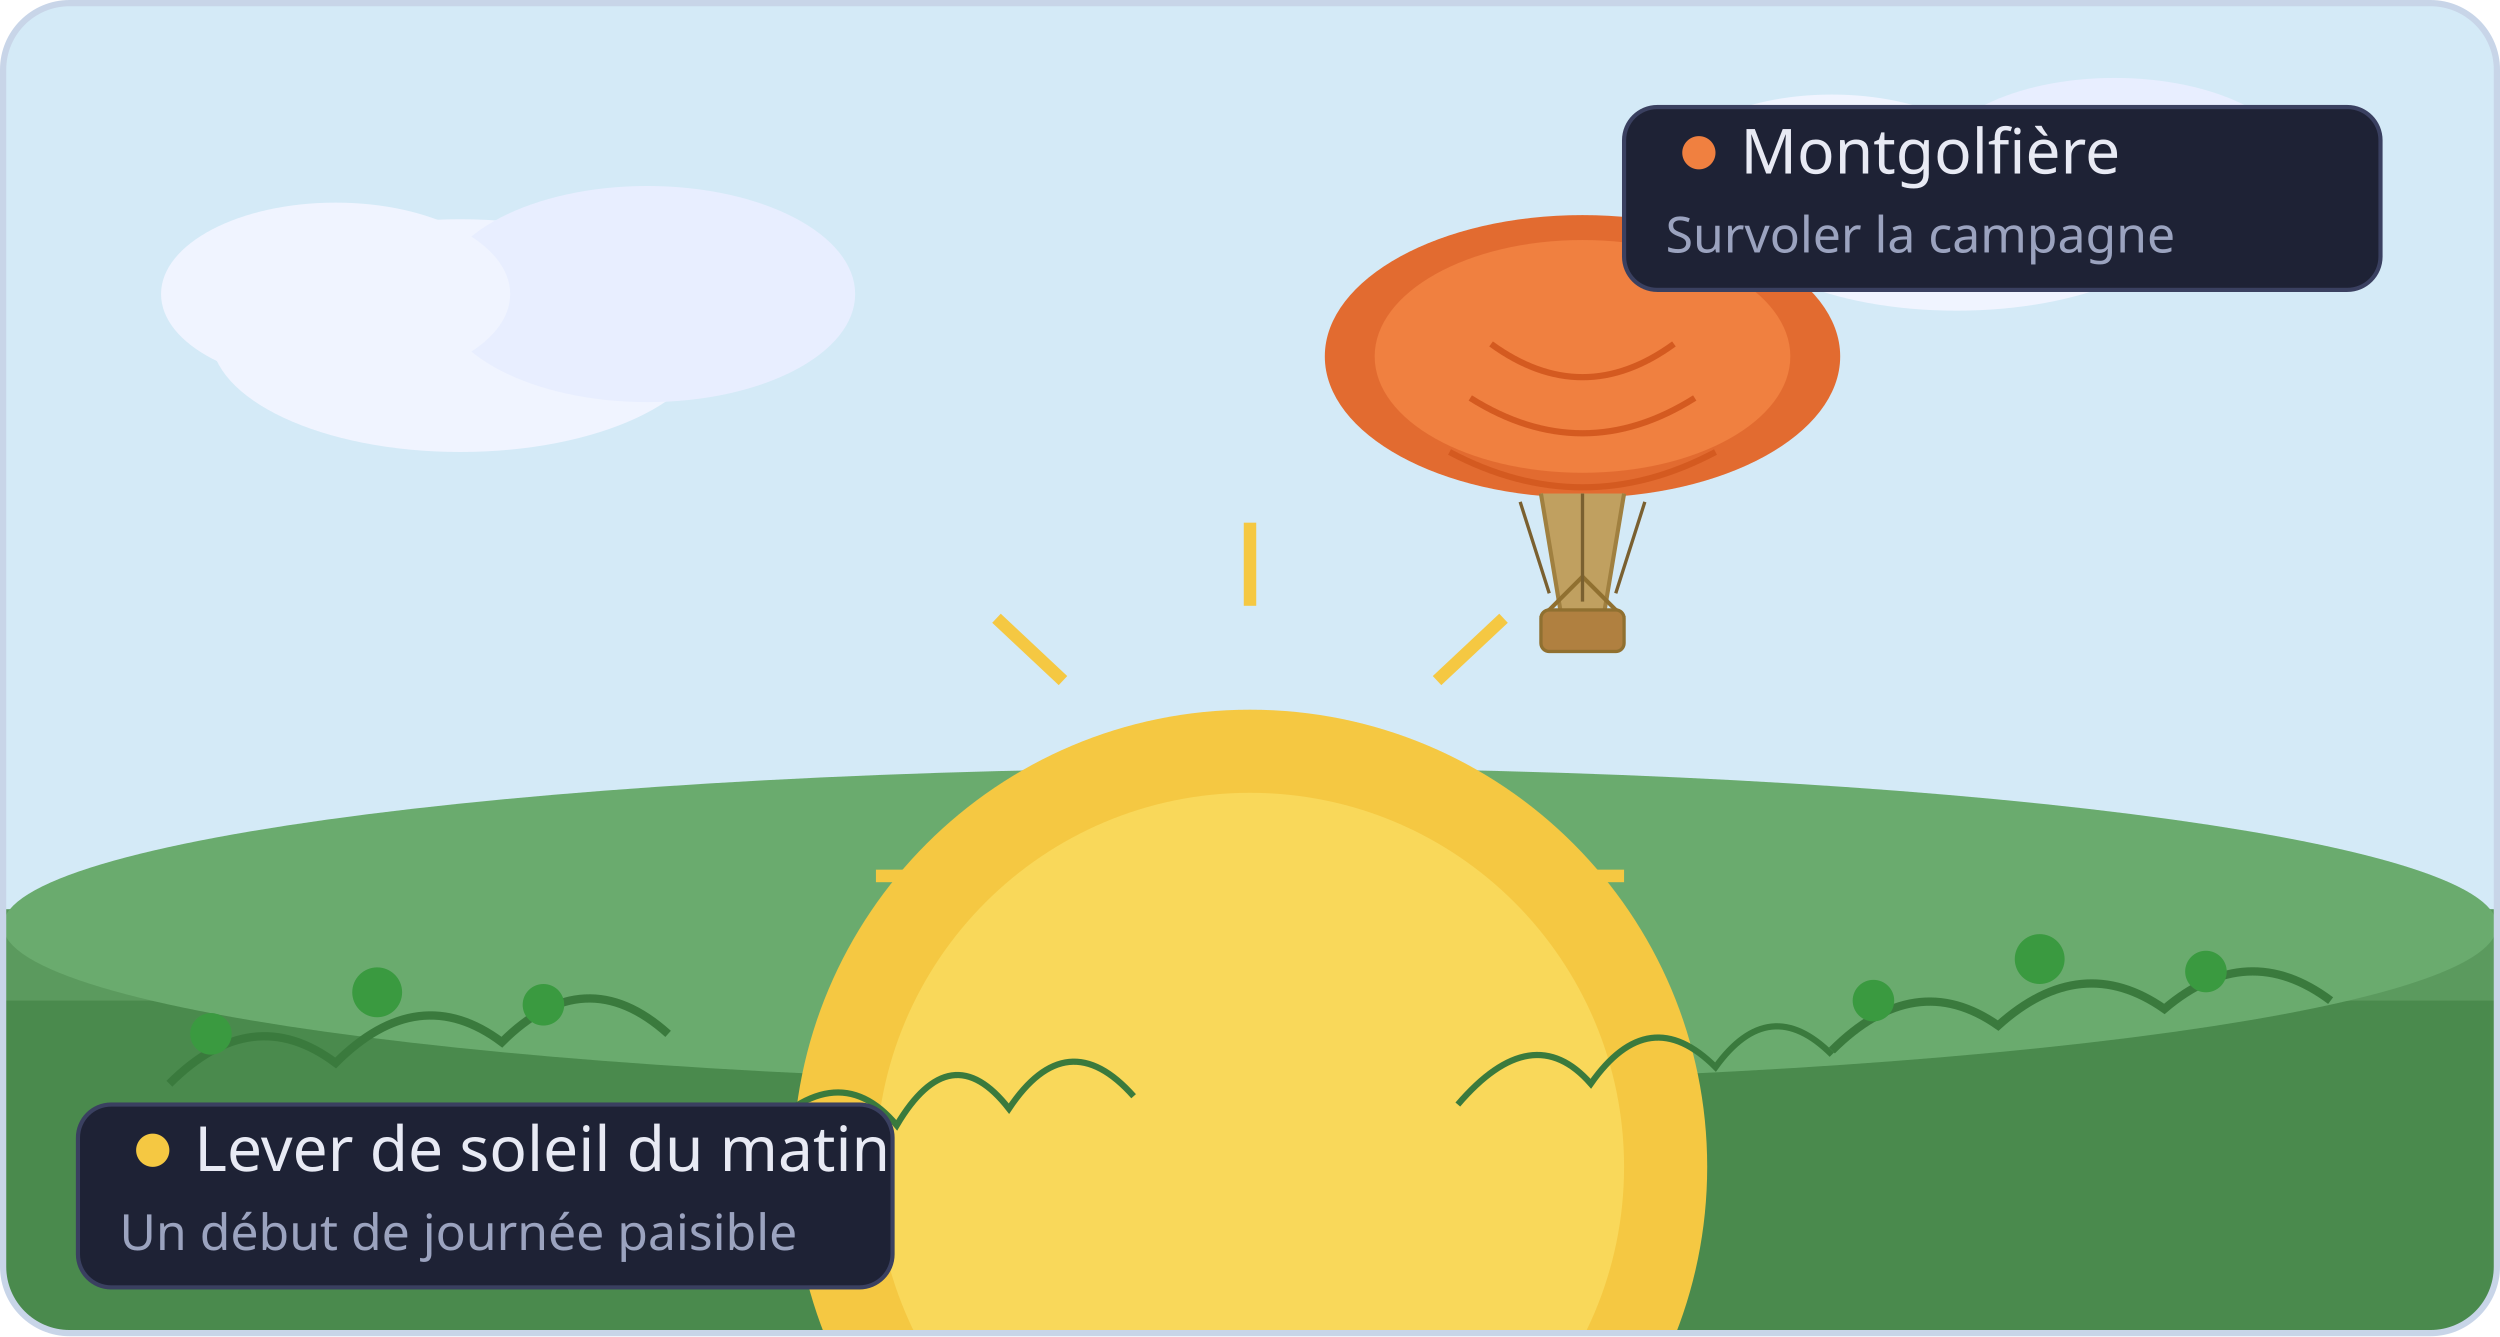
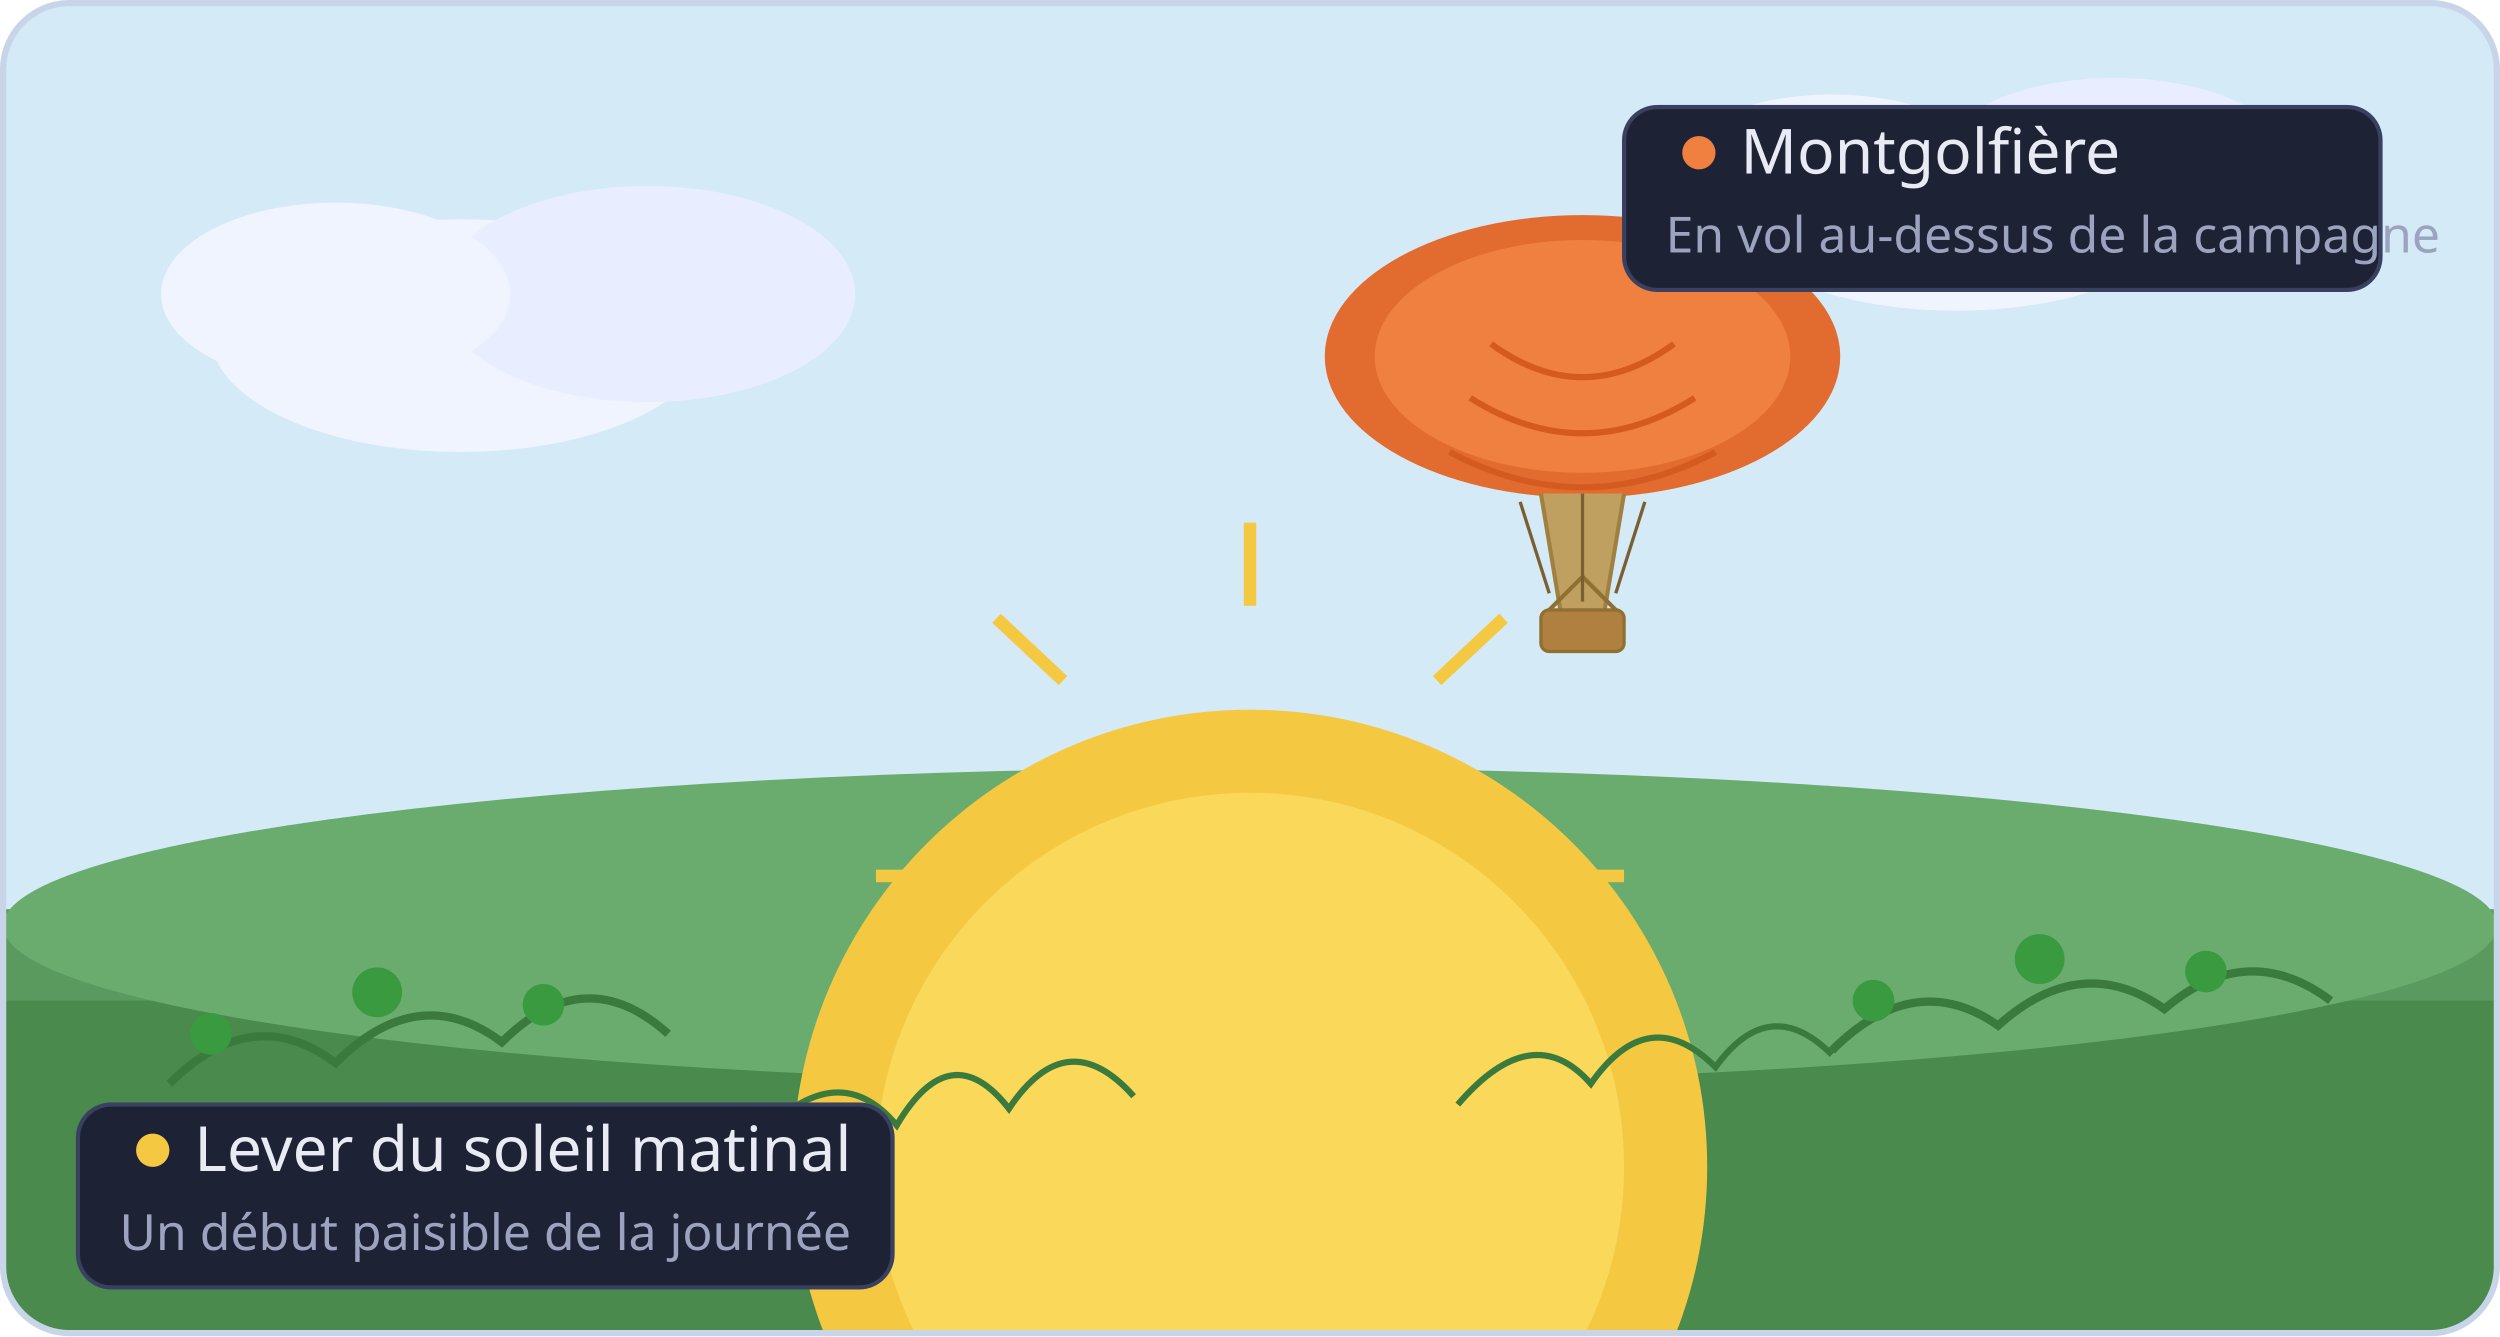
<svg xmlns="http://www.w3.org/2000/svg" width="601.5" viewBox="0 0 601.5 321.5" role="img" version="1.1" id="svg33" height="321.5">
  <defs id="defs1">
    <clipPath id="sky-clip">
      <rect x="40" y="30" width="600" height="320" rx="16" id="rect1" />
    </clipPath>
  </defs>
  <g clip-path="url(#sky-clip)" style="color:#ffffff;font-weight:400;font-size:16px;font-family:'Anthropic Sans', '-apple-system', BlinkMacSystemFont, 'Segoe UI', sans-serif;dominant-baseline:auto;text-anchor:start;opacity:1;fill:#000000;stroke:none;stroke-width:1px;stroke-linecap:butt;stroke-linejoin:miter" id="g29" transform="translate(-39.25,-29.25)">
    <rect x="40" y="30" width="600" height="320" fill="#d4eaf7" style="color:#ffffff;font-weight:400;font-size:16px;font-family:'Anthropic Sans', '-apple-system', BlinkMacSystemFont, 'Segoe UI', sans-serif;dominant-baseline:auto;text-anchor:start;opacity:1;fill:#d4eaf7;stroke:none;stroke-width:1px;stroke-linecap:butt;stroke-linejoin:miter" id="rect2" />
    <rect x="40" y="248" width="600" height="102" fill="#5b9a5e" style="color:#ffffff;font-weight:400;font-size:16px;font-family:'Anthropic Sans', '-apple-system', BlinkMacSystemFont, 'Segoe UI', sans-serif;dominant-baseline:auto;text-anchor:start;opacity:1;fill:#5b9a5e;stroke:none;stroke-width:1px;stroke-linecap:butt;stroke-linejoin:miter" id="rect3" />
    <rect x="40" y="270" width="600" height="80" fill="#4a8a4d" style="color:#ffffff;font-weight:400;font-size:16px;font-family:'Anthropic Sans', '-apple-system', BlinkMacSystemFont, 'Segoe UI', sans-serif;dominant-baseline:auto;text-anchor:start;opacity:1;fill:#4a8a4d;stroke:none;stroke-width:1px;stroke-linecap:butt;stroke-linejoin:miter" id="rect4" />
    <ellipse cx="340" cy="252" rx="300" ry="38" fill="#6aab6e" style="color:#ffffff;font-weight:400;font-size:16px;font-family:'Anthropic Sans', '-apple-system', BlinkMacSystemFont, 'Segoe UI', sans-serif;dominant-baseline:auto;text-anchor:start;opacity:1;fill:#6aab6e;stroke:none;stroke-width:1px;stroke-linecap:butt;stroke-linejoin:miter" id="ellipse4" />
    <circle cx="340" cy="310" r="110" fill="#f5c842" style="color:#ffffff;font-weight:400;font-size:16px;font-family:'Anthropic Sans', '-apple-system', BlinkMacSystemFont, 'Segoe UI', sans-serif;dominant-baseline:auto;text-anchor:start;opacity:1;fill:#f5c842;stroke:none;stroke-width:1px;stroke-linecap:butt;stroke-linejoin:miter" id="circle4" />
    <circle cx="340" cy="310" r="90" fill="#f9d85a" style="color:#ffffff;font-weight:400;font-size:16px;font-family:'Anthropic Sans', '-apple-system', BlinkMacSystemFont, 'Segoe UI', sans-serif;dominant-baseline:auto;text-anchor:start;opacity:1;fill:#f9d85a;stroke:none;stroke-width:1px;stroke-linecap:butt;stroke-linejoin:miter" id="circle5" />
    <line x1="340" y1="175" x2="340" y2="155" stroke="#f5c842" stroke-width="3" style="color:#ffffff;font-weight:400;font-size:16px;font-family:'Anthropic Sans', '-apple-system', BlinkMacSystemFont, 'Segoe UI', sans-serif;dominant-baseline:auto;text-anchor:start;opacity:1;fill:#000000;stroke:#f5c842;stroke-width:3px;stroke-linecap:butt;stroke-linejoin:miter" id="line5" />
    <line x1="295" y1="193" x2="279" y2="178" stroke="#f5c842" stroke-width="3" style="color:#ffffff;font-weight:400;font-size:16px;font-family:'Anthropic Sans', '-apple-system', BlinkMacSystemFont, 'Segoe UI', sans-serif;dominant-baseline:auto;text-anchor:start;opacity:1;fill:#000000;stroke:#f5c842;stroke-width:3px;stroke-linecap:butt;stroke-linejoin:miter" id="line6" />
    <line x1="272" y1="240" x2="250" y2="240" stroke="#f5c842" stroke-width="3" style="color:#ffffff;font-weight:400;font-size:16px;font-family:'Anthropic Sans', '-apple-system', BlinkMacSystemFont, 'Segoe UI', sans-serif;dominant-baseline:auto;text-anchor:start;opacity:1;fill:#000000;stroke:#f5c842;stroke-width:3px;stroke-linecap:butt;stroke-linejoin:miter" id="line7" />
    <line x1="385" y1="193" x2="401" y2="178" stroke="#f5c842" stroke-width="3" style="color:#ffffff;font-weight:400;font-size:16px;font-family:'Anthropic Sans', '-apple-system', BlinkMacSystemFont, 'Segoe UI', sans-serif;dominant-baseline:auto;text-anchor:start;opacity:1;fill:#000000;stroke:#f5c842;stroke-width:3px;stroke-linecap:butt;stroke-linejoin:miter" id="line8" />
    <line x1="408" y1="240" x2="430" y2="240" stroke="#f5c842" stroke-width="3" style="color:#ffffff;font-weight:400;font-size:16px;font-family:'Anthropic Sans', '-apple-system', BlinkMacSystemFont, 'Segoe UI', sans-serif;dominant-baseline:auto;text-anchor:start;opacity:1;fill:#000000;stroke:#f5c842;stroke-width:3px;stroke-linecap:butt;stroke-linejoin:miter" id="line9" />
    <ellipse cx="150" cy="110" rx="60" ry="28" fill="#f0f4ff" style="color:#ffffff;font-weight:400;font-size:16px;font-family:'Anthropic Sans', '-apple-system', BlinkMacSystemFont, 'Segoe UI', sans-serif;dominant-baseline:auto;text-anchor:start;opacity:1;fill:#f0f4ff;stroke:none;stroke-width:1px;stroke-linecap:butt;stroke-linejoin:miter" id="ellipse9" />
    <ellipse cx="195" cy="100" rx="50" ry="26" fill="#e8eeff" style="color:#ffffff;font-weight:400;font-size:16px;font-family:'Anthropic Sans', '-apple-system', BlinkMacSystemFont, 'Segoe UI', sans-serif;dominant-baseline:auto;text-anchor:start;opacity:1;fill:#e8eeff;stroke:none;stroke-width:1px;stroke-linecap:butt;stroke-linejoin:miter" id="ellipse10" />
    <ellipse cx="120" cy="100" rx="42" ry="22" fill="#f0f4ff" style="color:#ffffff;font-weight:400;font-size:16px;font-family:'Anthropic Sans', '-apple-system', BlinkMacSystemFont, 'Segoe UI', sans-serif;dominant-baseline:auto;text-anchor:start;opacity:1;fill:#f0f4ff;stroke:none;stroke-width:1px;stroke-linecap:butt;stroke-linejoin:miter" id="ellipse11" />
    <ellipse cx="510" cy="80" rx="55" ry="24" fill="#f0f4ff" style="color:#ffffff;font-weight:400;font-size:16px;font-family:'Anthropic Sans', '-apple-system', BlinkMacSystemFont, 'Segoe UI', sans-serif;dominant-baseline:auto;text-anchor:start;opacity:1;fill:#f0f4ff;stroke:none;stroke-width:1px;stroke-linecap:butt;stroke-linejoin:miter" id="ellipse12" />
    <ellipse cx="548" cy="70" rx="44" ry="22" fill="#e8eeff" style="color:#ffffff;font-weight:400;font-size:16px;font-family:'Anthropic Sans', '-apple-system', BlinkMacSystemFont, 'Segoe UI', sans-serif;dominant-baseline:auto;text-anchor:start;opacity:1;fill:#e8eeff;stroke:none;stroke-width:1px;stroke-linecap:butt;stroke-linejoin:miter" id="ellipse13" />
    <ellipse cx="480" cy="72" rx="40" ry="20" fill="#f0f4ff" style="color:#ffffff;font-weight:400;font-size:16px;font-family:'Anthropic Sans', '-apple-system', BlinkMacSystemFont, 'Segoe UI', sans-serif;dominant-baseline:auto;text-anchor:start;opacity:1;fill:#f0f4ff;stroke:none;stroke-width:1px;stroke-linecap:butt;stroke-linejoin:miter" id="ellipse14" />
    <ellipse cx="420" cy="115" rx="62" ry="34" fill="#e26b30" style="color:#ffffff;font-weight:400;font-size:16px;font-family:'Anthropic Sans', '-apple-system', BlinkMacSystemFont, 'Segoe UI', sans-serif;dominant-baseline:auto;text-anchor:start;opacity:1;fill:#e26b30;stroke:none;stroke-width:1px;stroke-linecap:butt;stroke-linejoin:miter" id="ellipse15" />
    <ellipse cx="420" cy="115" rx="50" ry="28" fill="#f08040" style="color:#ffffff;font-weight:400;font-size:16px;font-family:'Anthropic Sans', '-apple-system', BlinkMacSystemFont, 'Segoe UI', sans-serif;dominant-baseline:auto;text-anchor:start;opacity:1;fill:#f08040;stroke:none;stroke-width:1px;stroke-linecap:butt;stroke-linejoin:miter" id="ellipse16" />
    <path d="m 388,138 q 32,17 64,0" fill="none" stroke="#d45a20" stroke-width="1.5" style="color:#ffffff;font-weight:400;font-size:16px;font-family:'Anthropic Sans', '-apple-system', BlinkMacSystemFont, 'Segoe UI', sans-serif;dominant-baseline:auto;text-anchor:start;opacity:1;fill:none;stroke:#d45a20;stroke-width:1.5px;stroke-linecap:butt;stroke-linejoin:miter" id="path16" />
    <path d="m 393,125 q 27,17 54,0" fill="none" stroke="#d45a20" stroke-width="1.5" style="color:#ffffff;font-weight:400;font-size:16px;font-family:'Anthropic Sans', '-apple-system', BlinkMacSystemFont, 'Segoe UI', sans-serif;dominant-baseline:auto;text-anchor:start;opacity:1;fill:none;stroke:#d45a20;stroke-width:1.5px;stroke-linecap:butt;stroke-linejoin:miter" id="path17" />
    <path d="m 398,112 q 22,16 44,0" fill="none" stroke="#d45a20" stroke-width="1.5" style="color:#ffffff;font-weight:400;font-size:16px;font-family:'Anthropic Sans', '-apple-system', BlinkMacSystemFont, 'Segoe UI', sans-serif;dominant-baseline:auto;text-anchor:start;opacity:1;fill:none;stroke:#d45a20;stroke-width:1.5px;stroke-linecap:butt;stroke-linejoin:miter" id="path18" />
    <path d="m 410,148 5,30 h 10 l 5,-30" fill="#c0a060" stroke="#a08040" stroke-width="1" style="color:#ffffff;font-weight:400;font-size:16px;font-family:'Anthropic Sans', '-apple-system', BlinkMacSystemFont, 'Segoe UI', sans-serif;dominant-baseline:auto;text-anchor:start;opacity:1;fill:#c0a060;stroke:#a08040;stroke-width:1px;stroke-linecap:butt;stroke-linejoin:miter" id="path19" />
    <line x1="410" y1="178" x2="420" y2="168" stroke="#907030" stroke-width="1" style="color:#ffffff;font-weight:400;font-size:16px;font-family:'Anthropic Sans', '-apple-system', BlinkMacSystemFont, 'Segoe UI', sans-serif;dominant-baseline:auto;text-anchor:start;opacity:1;fill:#000000;stroke:#907030;stroke-width:1px;stroke-linecap:butt;stroke-linejoin:miter" id="line19" />
    <line x1="430" y1="178" x2="420" y2="168" stroke="#907030" stroke-width="1" style="color:#ffffff;font-weight:400;font-size:16px;font-family:'Anthropic Sans', '-apple-system', BlinkMacSystemFont, 'Segoe UI', sans-serif;dominant-baseline:auto;text-anchor:start;opacity:1;fill:#000000;stroke:#907030;stroke-width:1px;stroke-linecap:butt;stroke-linejoin:miter" id="line20" />
    <rect x="410" y="176" width="20" height="10" rx="2" fill="#b08040" stroke="#907030" stroke-width="0.8" style="color:#ffffff;font-weight:400;font-size:16px;font-family:'Anthropic Sans', '-apple-system', BlinkMacSystemFont, 'Segoe UI', sans-serif;dominant-baseline:auto;text-anchor:start;opacity:1;fill:#b08040;stroke:#907030;stroke-width:0.8px;stroke-linecap:butt;stroke-linejoin:miter" id="rect20" />
    <line x1="405" y1="150" x2="412" y2="172" stroke="#7a6030" stroke-width="0.8" style="color:#ffffff;font-weight:400;font-size:16px;font-family:'Anthropic Sans', '-apple-system', BlinkMacSystemFont, 'Segoe UI', sans-serif;dominant-baseline:auto;text-anchor:start;opacity:1;fill:#000000;stroke:#7a6030;stroke-width:0.8px;stroke-linecap:butt;stroke-linejoin:miter" id="line21" />
    <line x1="435" y1="150" x2="428" y2="172" stroke="#7a6030" stroke-width="0.8" style="color:#ffffff;font-weight:400;font-size:16px;font-family:'Anthropic Sans', '-apple-system', BlinkMacSystemFont, 'Segoe UI', sans-serif;dominant-baseline:auto;text-anchor:start;opacity:1;fill:#000000;stroke:#7a6030;stroke-width:0.8px;stroke-linecap:butt;stroke-linejoin:miter" id="line22" />
    <line x1="420" y1="148" x2="420" y2="174" stroke="#7a6030" stroke-width="0.8" style="color:#ffffff;font-weight:400;font-size:16px;font-family:'Anthropic Sans', '-apple-system', BlinkMacSystemFont, 'Segoe UI', sans-serif;dominant-baseline:auto;text-anchor:start;opacity:1;fill:#000000;stroke:#7a6030;stroke-width:0.8px;stroke-linecap:butt;stroke-linejoin:miter" id="line23" />
    <path d="m 80,290 q 20,-20 40,-5 20,-20 40,-5 20,-20 40,-2" fill="none" stroke="#3a7a3d" stroke-width="2" style="color:#ffffff;font-weight:400;font-size:16px;font-family:'Anthropic Sans', '-apple-system', BlinkMacSystemFont, 'Segoe UI', sans-serif;dominant-baseline:auto;text-anchor:start;opacity:1;fill:none;stroke:#3a7a3d;stroke-width:2px;stroke-linecap:butt;stroke-linejoin:miter" id="path23" />
    <circle cx="90" cy="278" r="5" fill="#3a9a40" style="color:#ffffff;font-weight:400;font-size:16px;font-family:'Anthropic Sans', '-apple-system', BlinkMacSystemFont, 'Segoe UI', sans-serif;dominant-baseline:auto;text-anchor:start;opacity:1;fill:#3a9a40;stroke:none;stroke-width:1px;stroke-linecap:butt;stroke-linejoin:miter" id="circle23" />
    <circle cx="130" cy="268" r="6" fill="#3a9a40" style="color:#ffffff;font-weight:400;font-size:16px;font-family:'Anthropic Sans', '-apple-system', BlinkMacSystemFont, 'Segoe UI', sans-serif;dominant-baseline:auto;text-anchor:start;opacity:1;fill:#3a9a40;stroke:none;stroke-width:1px;stroke-linecap:butt;stroke-linejoin:miter" id="circle24" />
    <circle cx="170" cy="271" r="5" fill="#3a9a40" style="color:#ffffff;font-weight:400;font-size:16px;font-family:'Anthropic Sans', '-apple-system', BlinkMacSystemFont, 'Segoe UI', sans-serif;dominant-baseline:auto;text-anchor:start;opacity:1;fill:#3a9a40;stroke:none;stroke-width:1px;stroke-linecap:butt;stroke-linejoin:miter" id="circle25" />
    <path d="m 480,282 q 20,-20 40,-6 20,-18 40,-4 20,-17 40,-2" fill="none" stroke="#3a7a3d" stroke-width="2" style="color:#ffffff;font-weight:400;font-size:16px;font-family:'Anthropic Sans', '-apple-system', BlinkMacSystemFont, 'Segoe UI', sans-serif;dominant-baseline:auto;text-anchor:start;opacity:1;fill:none;stroke:#3a7a3d;stroke-width:2px;stroke-linecap:butt;stroke-linejoin:miter" id="path25" />
    <circle cx="490" cy="270" r="5" fill="#3a9a40" style="color:#ffffff;font-weight:400;font-size:16px;font-family:'Anthropic Sans', '-apple-system', BlinkMacSystemFont, 'Segoe UI', sans-serif;dominant-baseline:auto;text-anchor:start;opacity:1;fill:#3a9a40;stroke:none;stroke-width:1px;stroke-linecap:butt;stroke-linejoin:miter" id="circle26" />
    <circle cx="530" cy="260" r="6" fill="#3a9a40" style="color:#ffffff;font-weight:400;font-size:16px;font-family:'Anthropic Sans', '-apple-system', BlinkMacSystemFont, 'Segoe UI', sans-serif;dominant-baseline:auto;text-anchor:start;opacity:1;fill:#3a9a40;stroke:none;stroke-width:1px;stroke-linecap:butt;stroke-linejoin:miter" id="circle27" />
    <circle cx="570" cy="263" r="5" fill="#3a9a40" style="color:#ffffff;font-weight:400;font-size:16px;font-family:'Anthropic Sans', '-apple-system', BlinkMacSystemFont, 'Segoe UI', sans-serif;dominant-baseline:auto;text-anchor:start;opacity:1;fill:#3a9a40;stroke:none;stroke-width:1px;stroke-linecap:butt;stroke-linejoin:miter" id="circle28" />
    <path d="m 220,305 q 20,-23 35,-5 13,-22 27,-4 14,-21 30,-3" fill="none" stroke="#3a7a3d" stroke-width="1.5" style="color:#ffffff;font-weight:400;font-size:16px;font-family:'Anthropic Sans', '-apple-system', BlinkMacSystemFont, 'Segoe UI', sans-serif;dominant-baseline:auto;text-anchor:start;opacity:1;fill:none;stroke:#3a7a3d;stroke-width:1.5px;stroke-linecap:butt;stroke-linejoin:miter" id="path28" />
    <path d="m 390,295 q 18,-21 32,-5 14,-20 30,-4 13,-18 28,-3" fill="none" stroke="#3a7a3d" stroke-width="1.5" style="color:#ffffff;font-weight:400;font-size:16px;font-family:'Anthropic Sans', '-apple-system', BlinkMacSystemFont, 'Segoe UI', sans-serif;dominant-baseline:auto;text-anchor:start;opacity:1;fill:none;stroke:#3a7a3d;stroke-width:1.5px;stroke-linecap:butt;stroke-linejoin:miter" id="path29" />
  </g>
  <rect x="0.75" y="0.75" width="600" height="320" rx="16" fill="none" stroke="#c8d5e8" stroke-width="1.5" style="color:#ffffff;font-weight:400;font-size:16px;font-family:'Anthropic Sans', '-apple-system', BlinkMacSystemFont, 'Segoe UI', sans-serif;dominant-baseline:auto;text-anchor:start;opacity:1;fill:none;stroke:#c8d5e8;stroke-width:1.5px;stroke-linecap:butt;stroke-linejoin:miter" id="rect29" />
  <rect x="18.75" y="265.75" width="196" height="44" rx="8" style="color:#ffffff;font-weight:400;font-size:16px;font-family:'Anthropic Sans', '-apple-system', BlinkMacSystemFont, 'Segoe UI', sans-serif;dominant-baseline:auto;text-anchor:start;opacity:1;fill:#1e2235;stroke:#3a4060;stroke-width:1px;stroke-linecap:butt;stroke-linejoin:miter" id="rect30" />
  <circle cx="36.75" cy="276.75" r="4" fill="#f5c842" style="color:#ffffff;font-weight:400;font-size:16px;font-family:'Anthropic Sans', '-apple-system', BlinkMacSystemFont, 'Segoe UI', sans-serif;dominant-baseline:auto;text-anchor:start;opacity:1;fill:#f5c842;stroke:none;stroke-width:1px;stroke-linecap:butt;stroke-linejoin:miter" id="circle30" />
  <text x="46.75" y="281.75" style="color:#ffffff;font-weight:500;font-size:15px;font-family:sans-serif;dominant-baseline:auto;text-anchor:start;opacity:1;fill:#e8eaf4;stroke:none;stroke-width:1px;stroke-linecap:butt;stroke-linejoin:miter" id="text30">
-     <tspan>Lever de soleil du matin</tspan>
+     <tspan>Lever du soleil matinal</tspan>
  </text>
  <text x="28.75" y="300.75" style="color:#ffffff;font-weight:400;font-size:12px;font-family:sans-serif;dominant-baseline:auto;text-anchor:start;opacity:1;fill:#9ba3bf;stroke:none;stroke-width:1px;stroke-linecap:butt;stroke-linejoin:miter" id="text31">
-     <tspan>Un début de journée paisible</tspan>
+     <tspan>Un début paisible de la journée</tspan>
  </text>
  <rect x="390.75" y="25.75" width="182" height="44" rx="8" style="color:#ffffff;font-weight:400;font-size:16px;font-family:'Anthropic Sans', '-apple-system', BlinkMacSystemFont, 'Segoe UI', sans-serif;dominant-baseline:auto;text-anchor:start;opacity:1;fill:#1e2235;stroke:#3a4060;stroke-width:1px;stroke-linecap:butt;stroke-linejoin:miter" id="rect31" />
  <circle cx="408.75" cy="36.75" r="4" fill="#f08040" style="color:#ffffff;font-weight:400;font-size:16px;font-family:'Anthropic Sans', '-apple-system', BlinkMacSystemFont, 'Segoe UI', sans-serif;dominant-baseline:auto;text-anchor:start;opacity:1;fill:#f08040;stroke:none;stroke-width:1px;stroke-linecap:butt;stroke-linejoin:miter" id="circle31" />
  <text x="418.75" y="41.75" style="color:#ffffff;font-weight:500;font-size:15px;font-family:sans-serif;dominant-baseline:auto;text-anchor:start;opacity:1;fill:#e8eaf4;stroke:none;stroke-width:1px;stroke-linecap:butt;stroke-linejoin:miter" id="text32">
    <tspan>Montgolfière</tspan>
  </text>
  <text x="400.75" y="60.75" style="color:#ffffff;font-weight:400;font-size:12px;font-family:sans-serif;dominant-baseline:auto;text-anchor:start;opacity:1;fill:#9ba3bf;stroke:none;stroke-width:1px;stroke-linecap:butt;stroke-linejoin:miter" id="text33">
-     <tspan>Survoler la campagne</tspan>
+     <tspan>En vol au-dessus de la campagne</tspan>
  </text>
</svg>
